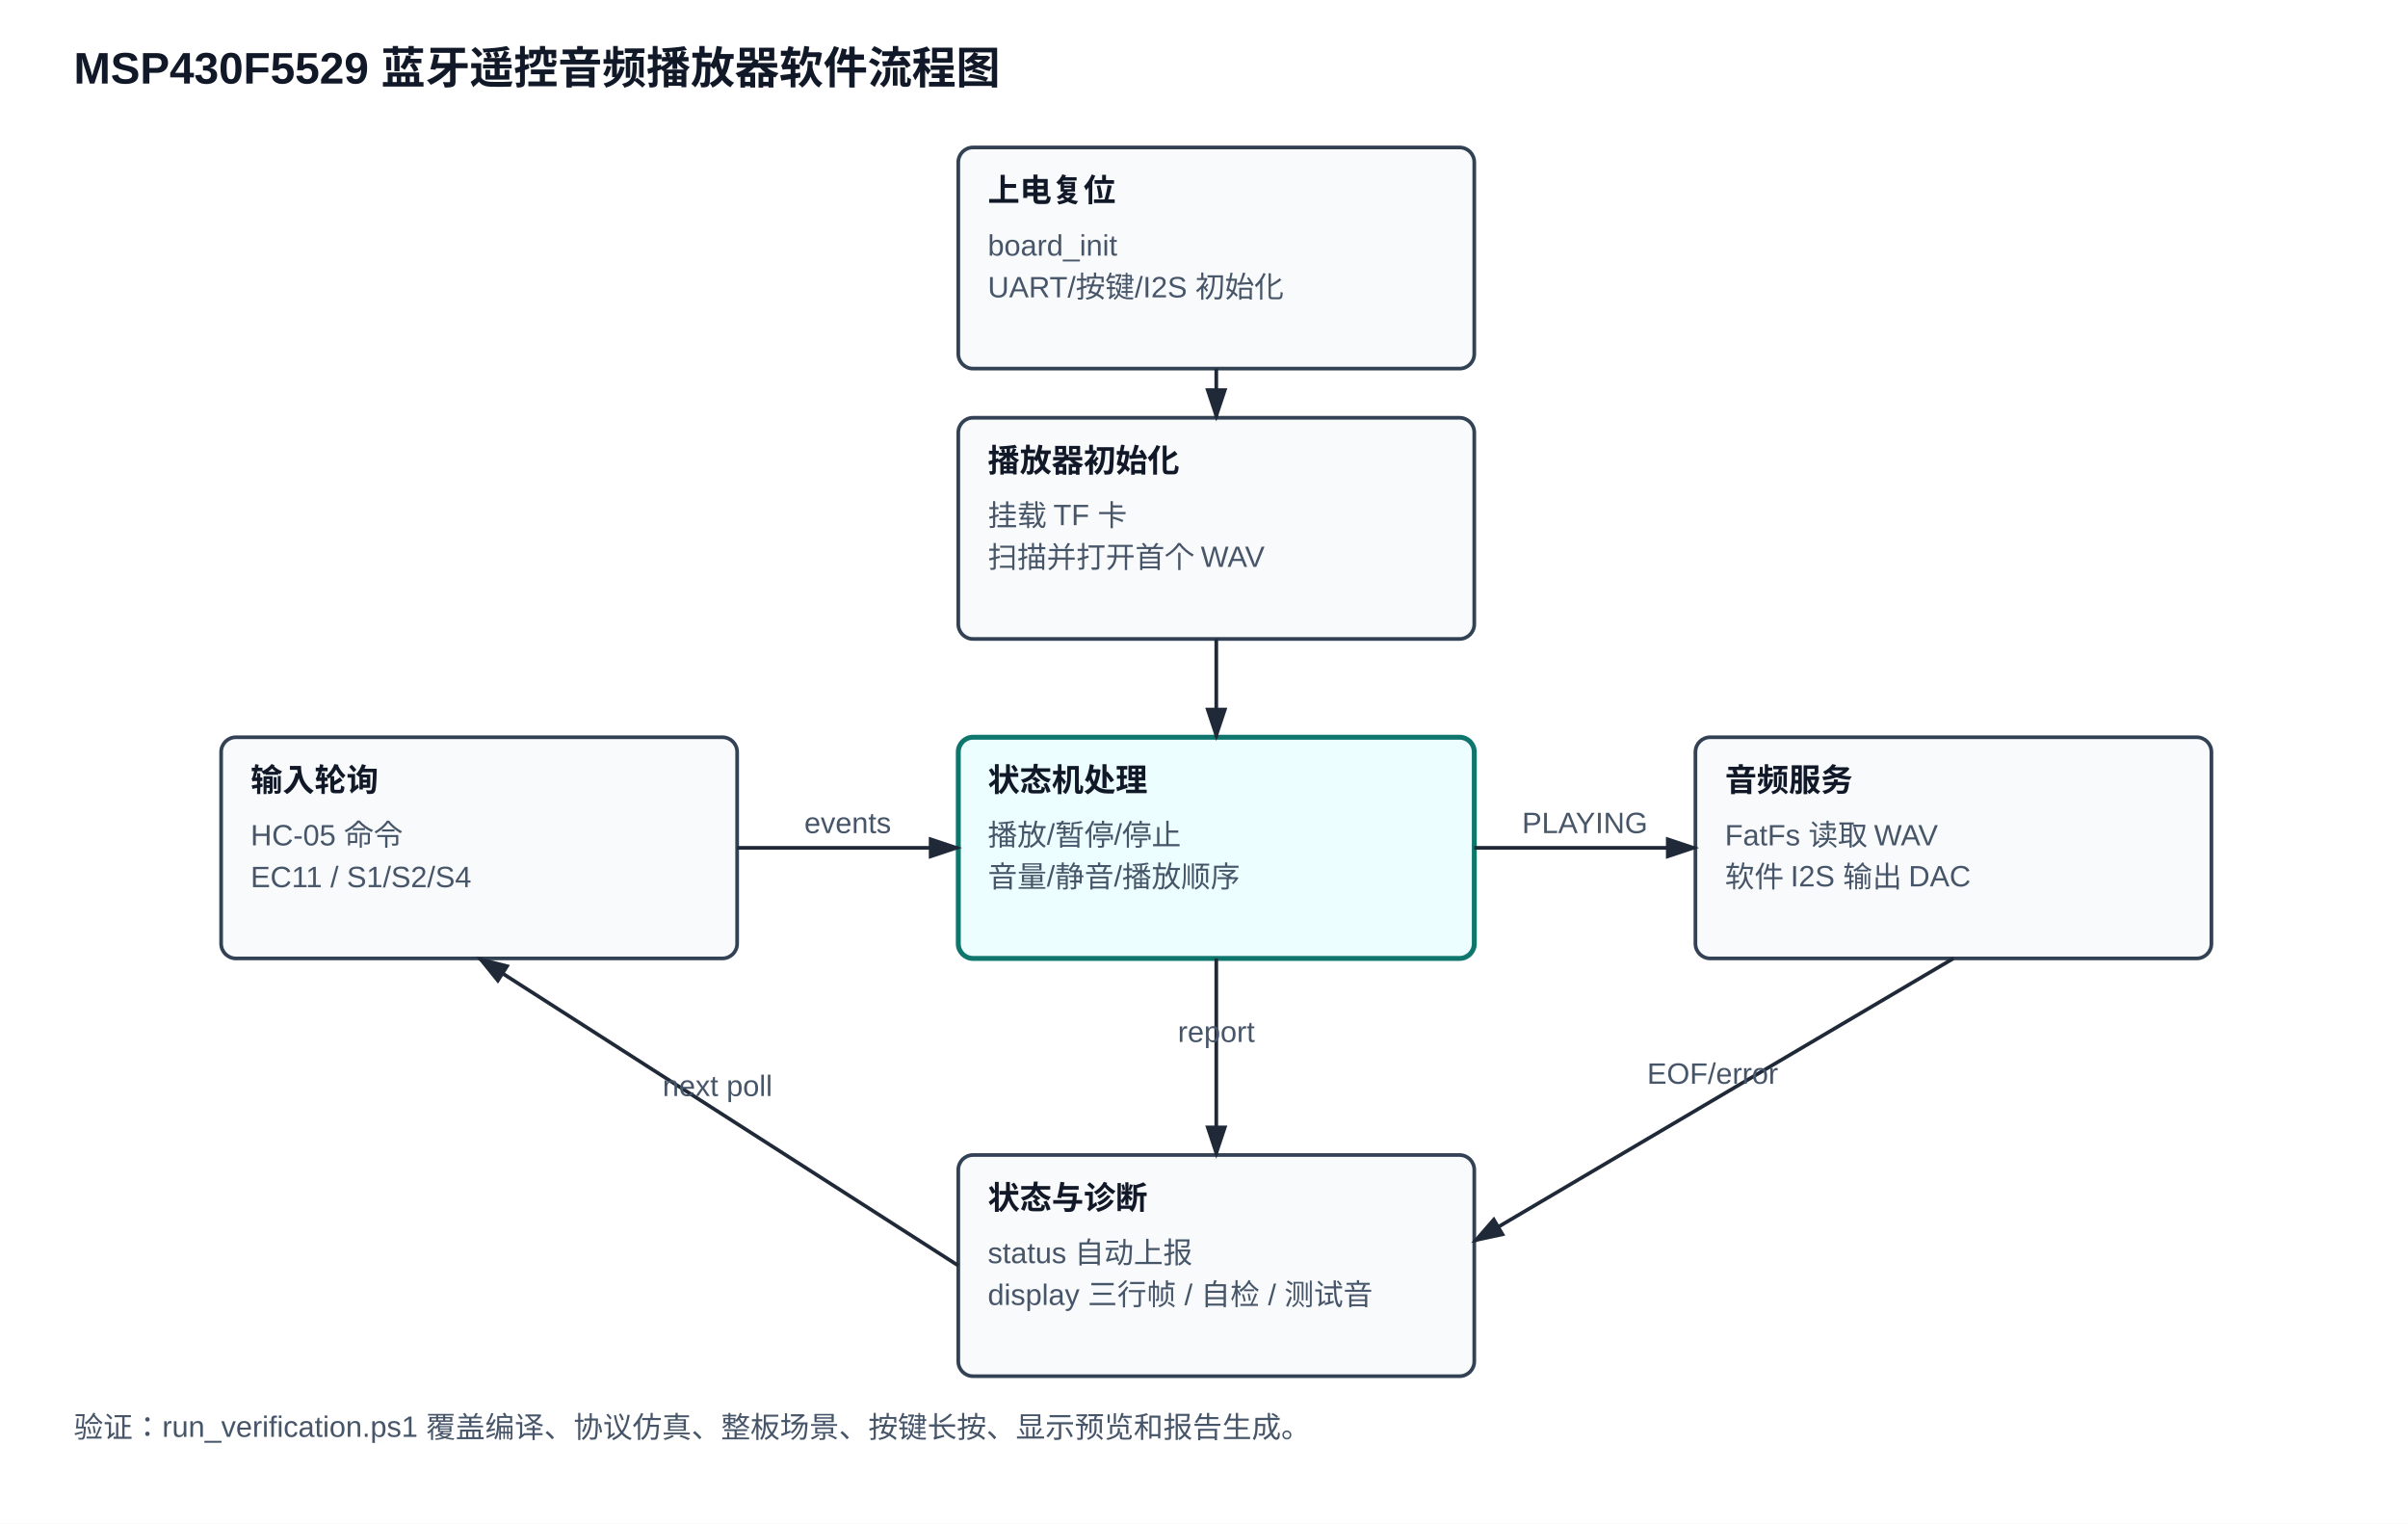
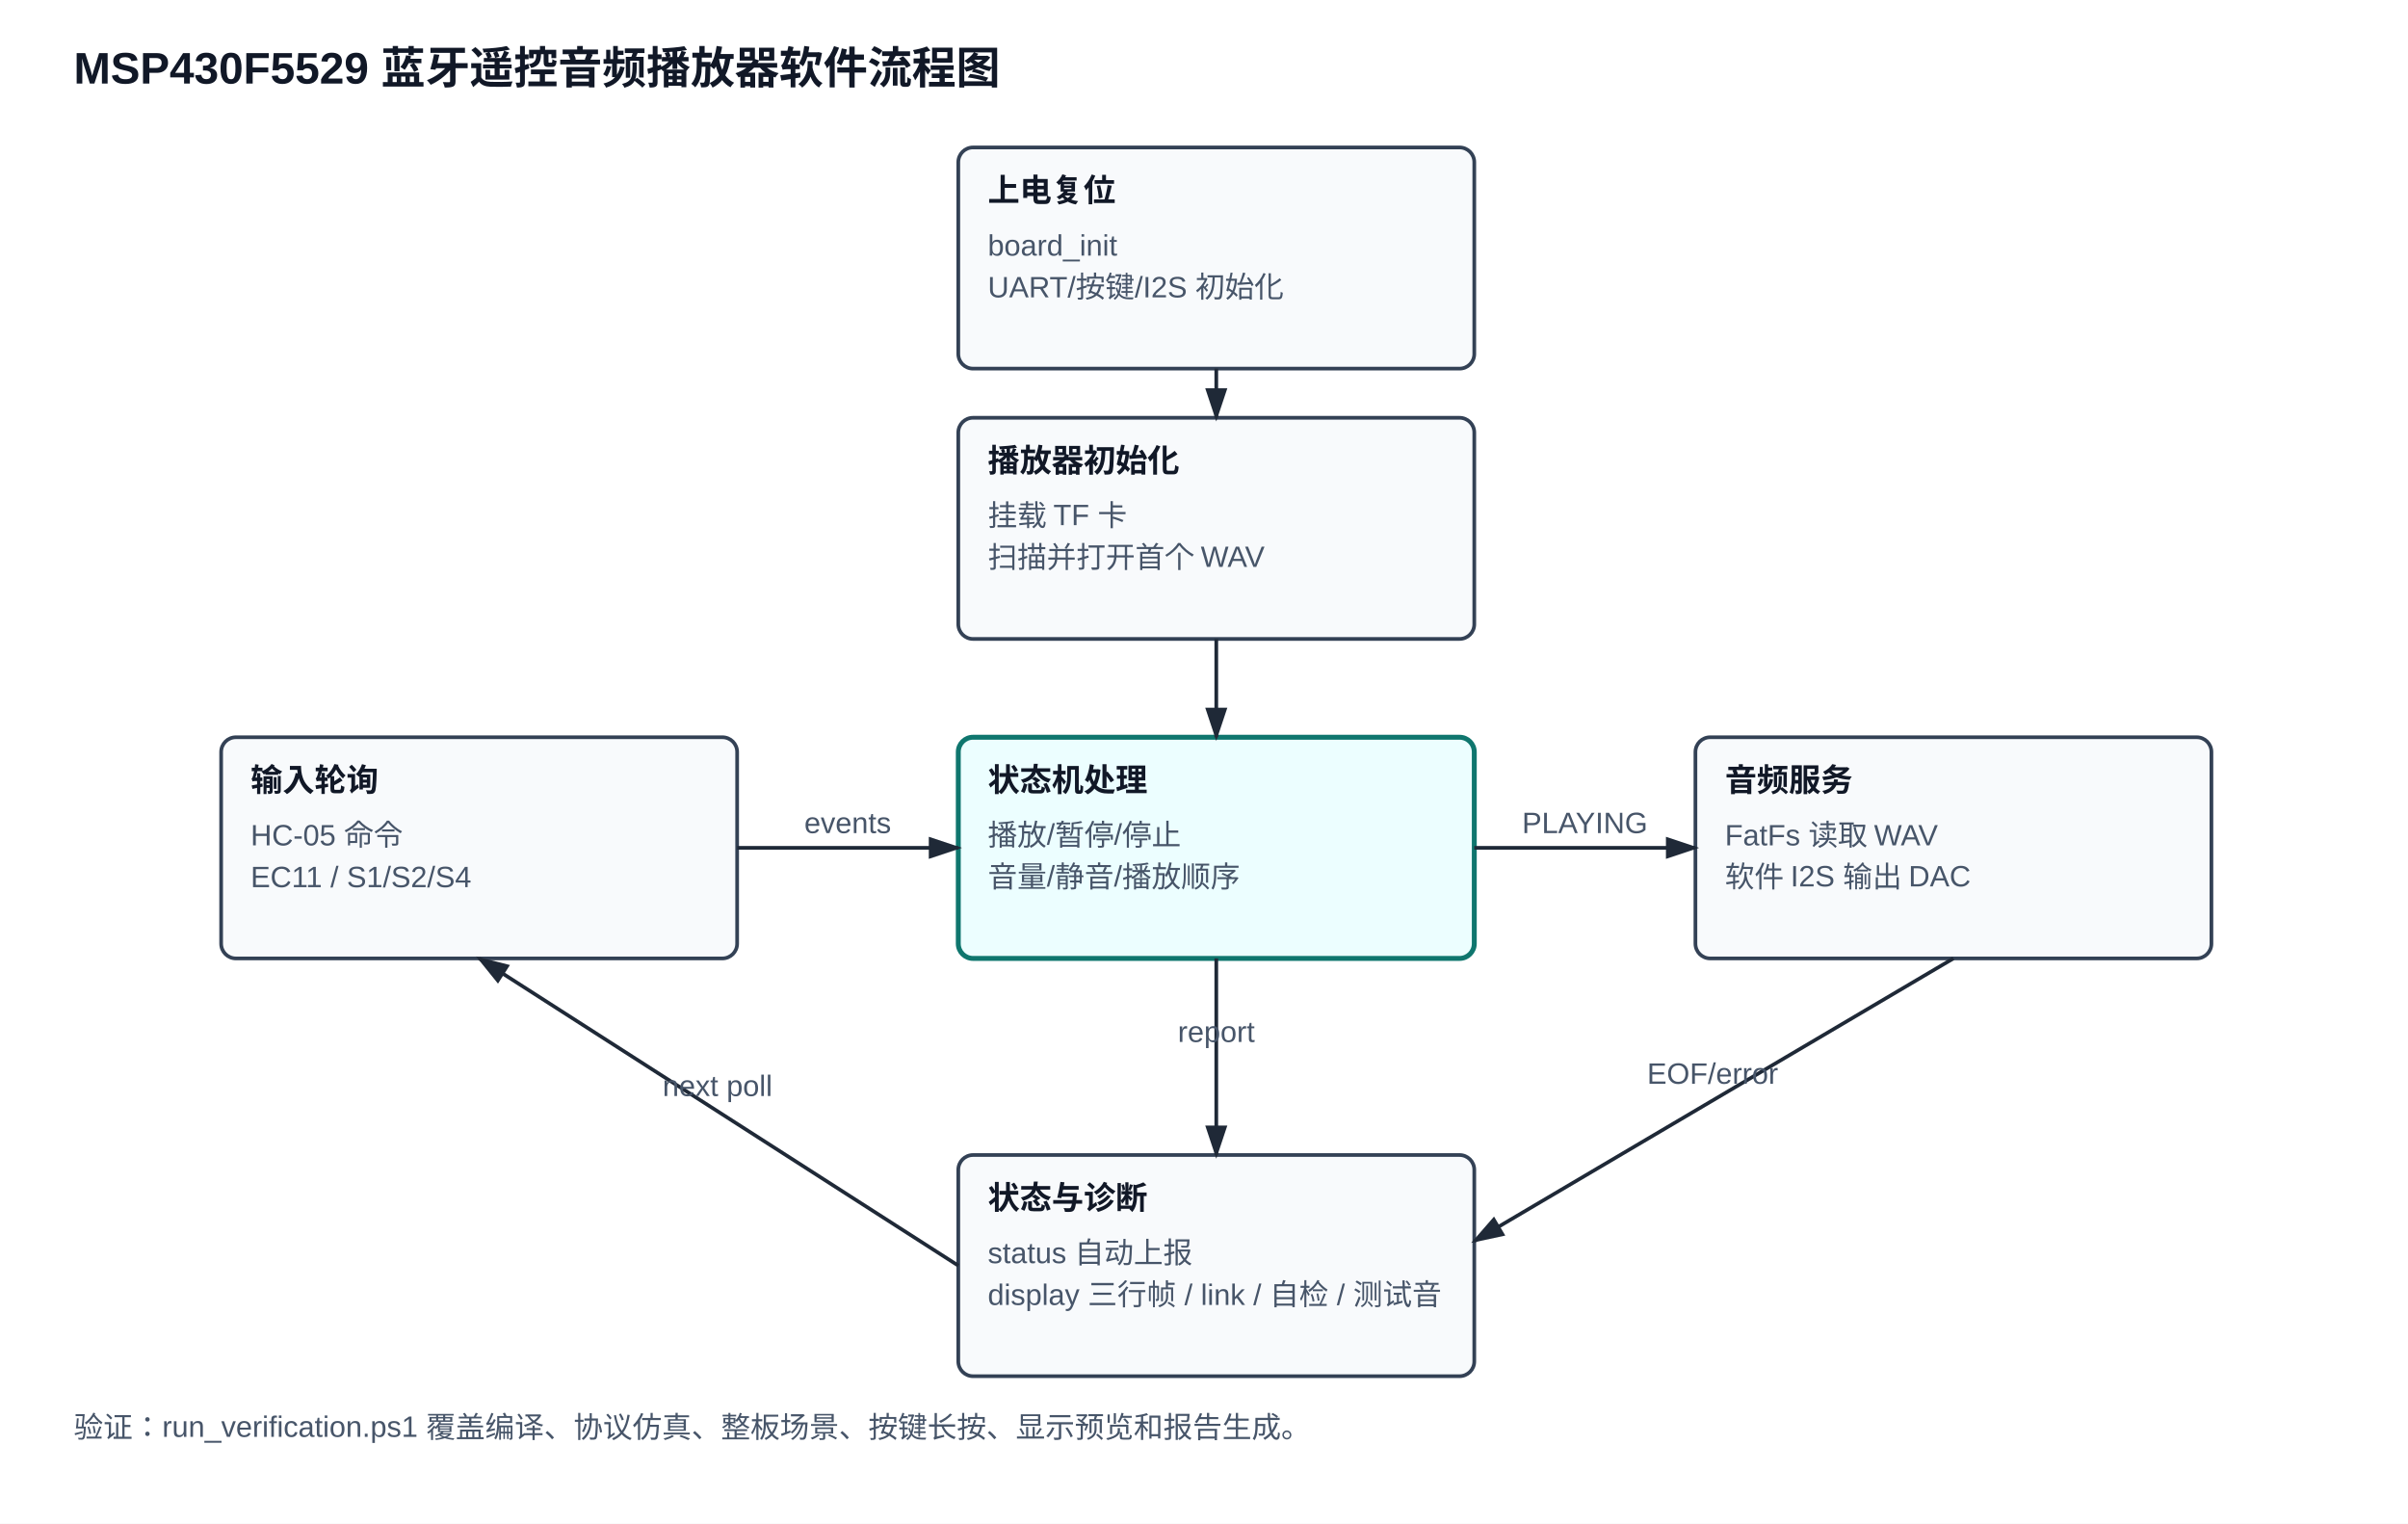
<svg xmlns="http://www.w3.org/2000/svg" width="980" height="620" viewBox="0 0 980 620">
  <rect width="100%" height="100%" fill="#ffffff" />
  <defs>
    <marker id="arrow" markerWidth="10" markerHeight="10" refX="8" refY="3" orient="auto" markerUnits="strokeWidth">
      <path d="M0,0 L0,6 L9,3 z" fill="#1f2937" />
    </marker>
  </defs>
  <style>text{font-family:Arial,Helvetica,sans-serif;font-size:13px;fill:#111827}.title{font-size:18px;font-weight:bold}.box{fill:#f8fafc;stroke:#334155;stroke-width:1.5}.core{fill:#ecfeff;stroke:#0f766e;stroke-width:2}.note{font-size:12px;fill:#475569}.line{stroke:#1f2937;stroke-width:1.5;fill:none;marker-end:url(#arrow)}</style>
  <text class="title" x="30" y="34">MSP430F5529 蓝牙遥控音频播放器软件流程图</text>
  <rect class="box" x="390" y="60" width="210" height="90" rx="6" />
  <text x="402" y="82" font-weight="bold">上电复位</text>
  <text class="note" x="402" y="104">board_init</text>
  <text class="note" x="402" y="121">UART/按键/I2S 初始化</text>
  <rect class="box" x="390" y="170" width="210" height="90" rx="6" />
  <text x="402" y="192" font-weight="bold">播放器初始化</text>
  <text class="note" x="402" y="214">挂载 TF 卡</text>
  <text class="note" x="402" y="231">扫描并打开首个 WAV</text>
  <rect class="box" x="90" y="300" width="210" height="90" rx="6" />
  <text x="102" y="322" font-weight="bold">输入轮询</text>
  <text class="note" x="102" y="344">HC-05 命令</text>
  <text class="note" x="102" y="361">EC11 / S1/S2/S4</text>
  <rect class="core" x="390" y="300" width="210" height="90" rx="6" />
  <text x="402" y="322" font-weight="bold">状态机处理</text>
  <text class="note" x="402" y="344">播放/暂停/停止</text>
  <text class="note" x="402" y="361">音量/静音/播放顺序</text>
  <rect class="box" x="690" y="300" width="210" height="90" rx="6" />
  <text x="702" y="322" font-weight="bold">音频服务</text>
  <text class="note" x="702" y="344">FatFs 读取 WAV</text>
  <text class="note" x="702" y="361">软件 I2S 输出 DAC</text>
  <rect class="box" x="390" y="470" width="210" height="90" rx="6" />
  <text x="402" y="492" font-weight="bold">状态与诊断</text>
  <text class="note" x="402" y="514">status 自动上报</text>
-   <text class="note" x="402" y="531">display 三行帧 / 自检 / 测试音</text>
+   <text class="note" x="402" y="531">display 三行帧 / link / 自检 / 测试音</text>
  <path class="line" d="M495,150 L495,170" />
  <path class="line" d="M495,260 L495,300" />
  <path class="line" d="M300,345 L390,345" />
  <text class="note" text-anchor="middle" x="345" y="339">events</text>
  <path class="line" d="M600,345 L690,345" />
  <text class="note" text-anchor="middle" x="645" y="339">PLAYING</text>
  <path class="line" d="M795,390 L600,505" />
  <text class="note" text-anchor="middle" x="697" y="441">EOF/error</text>
  <path class="line" d="M495,390 L495,470" />
  <text class="note" text-anchor="middle" x="495" y="424">report</text>
  <path class="line" d="M390,515 L195,390" />
  <text class="note" text-anchor="middle" x="292" y="446">next poll</text>
  <text class="note" x="30" y="585">验证：run_verification.ps1 覆盖编译、协议仿真、整板场景、按键长按、显示预览和报告生成。</text>
</svg>
